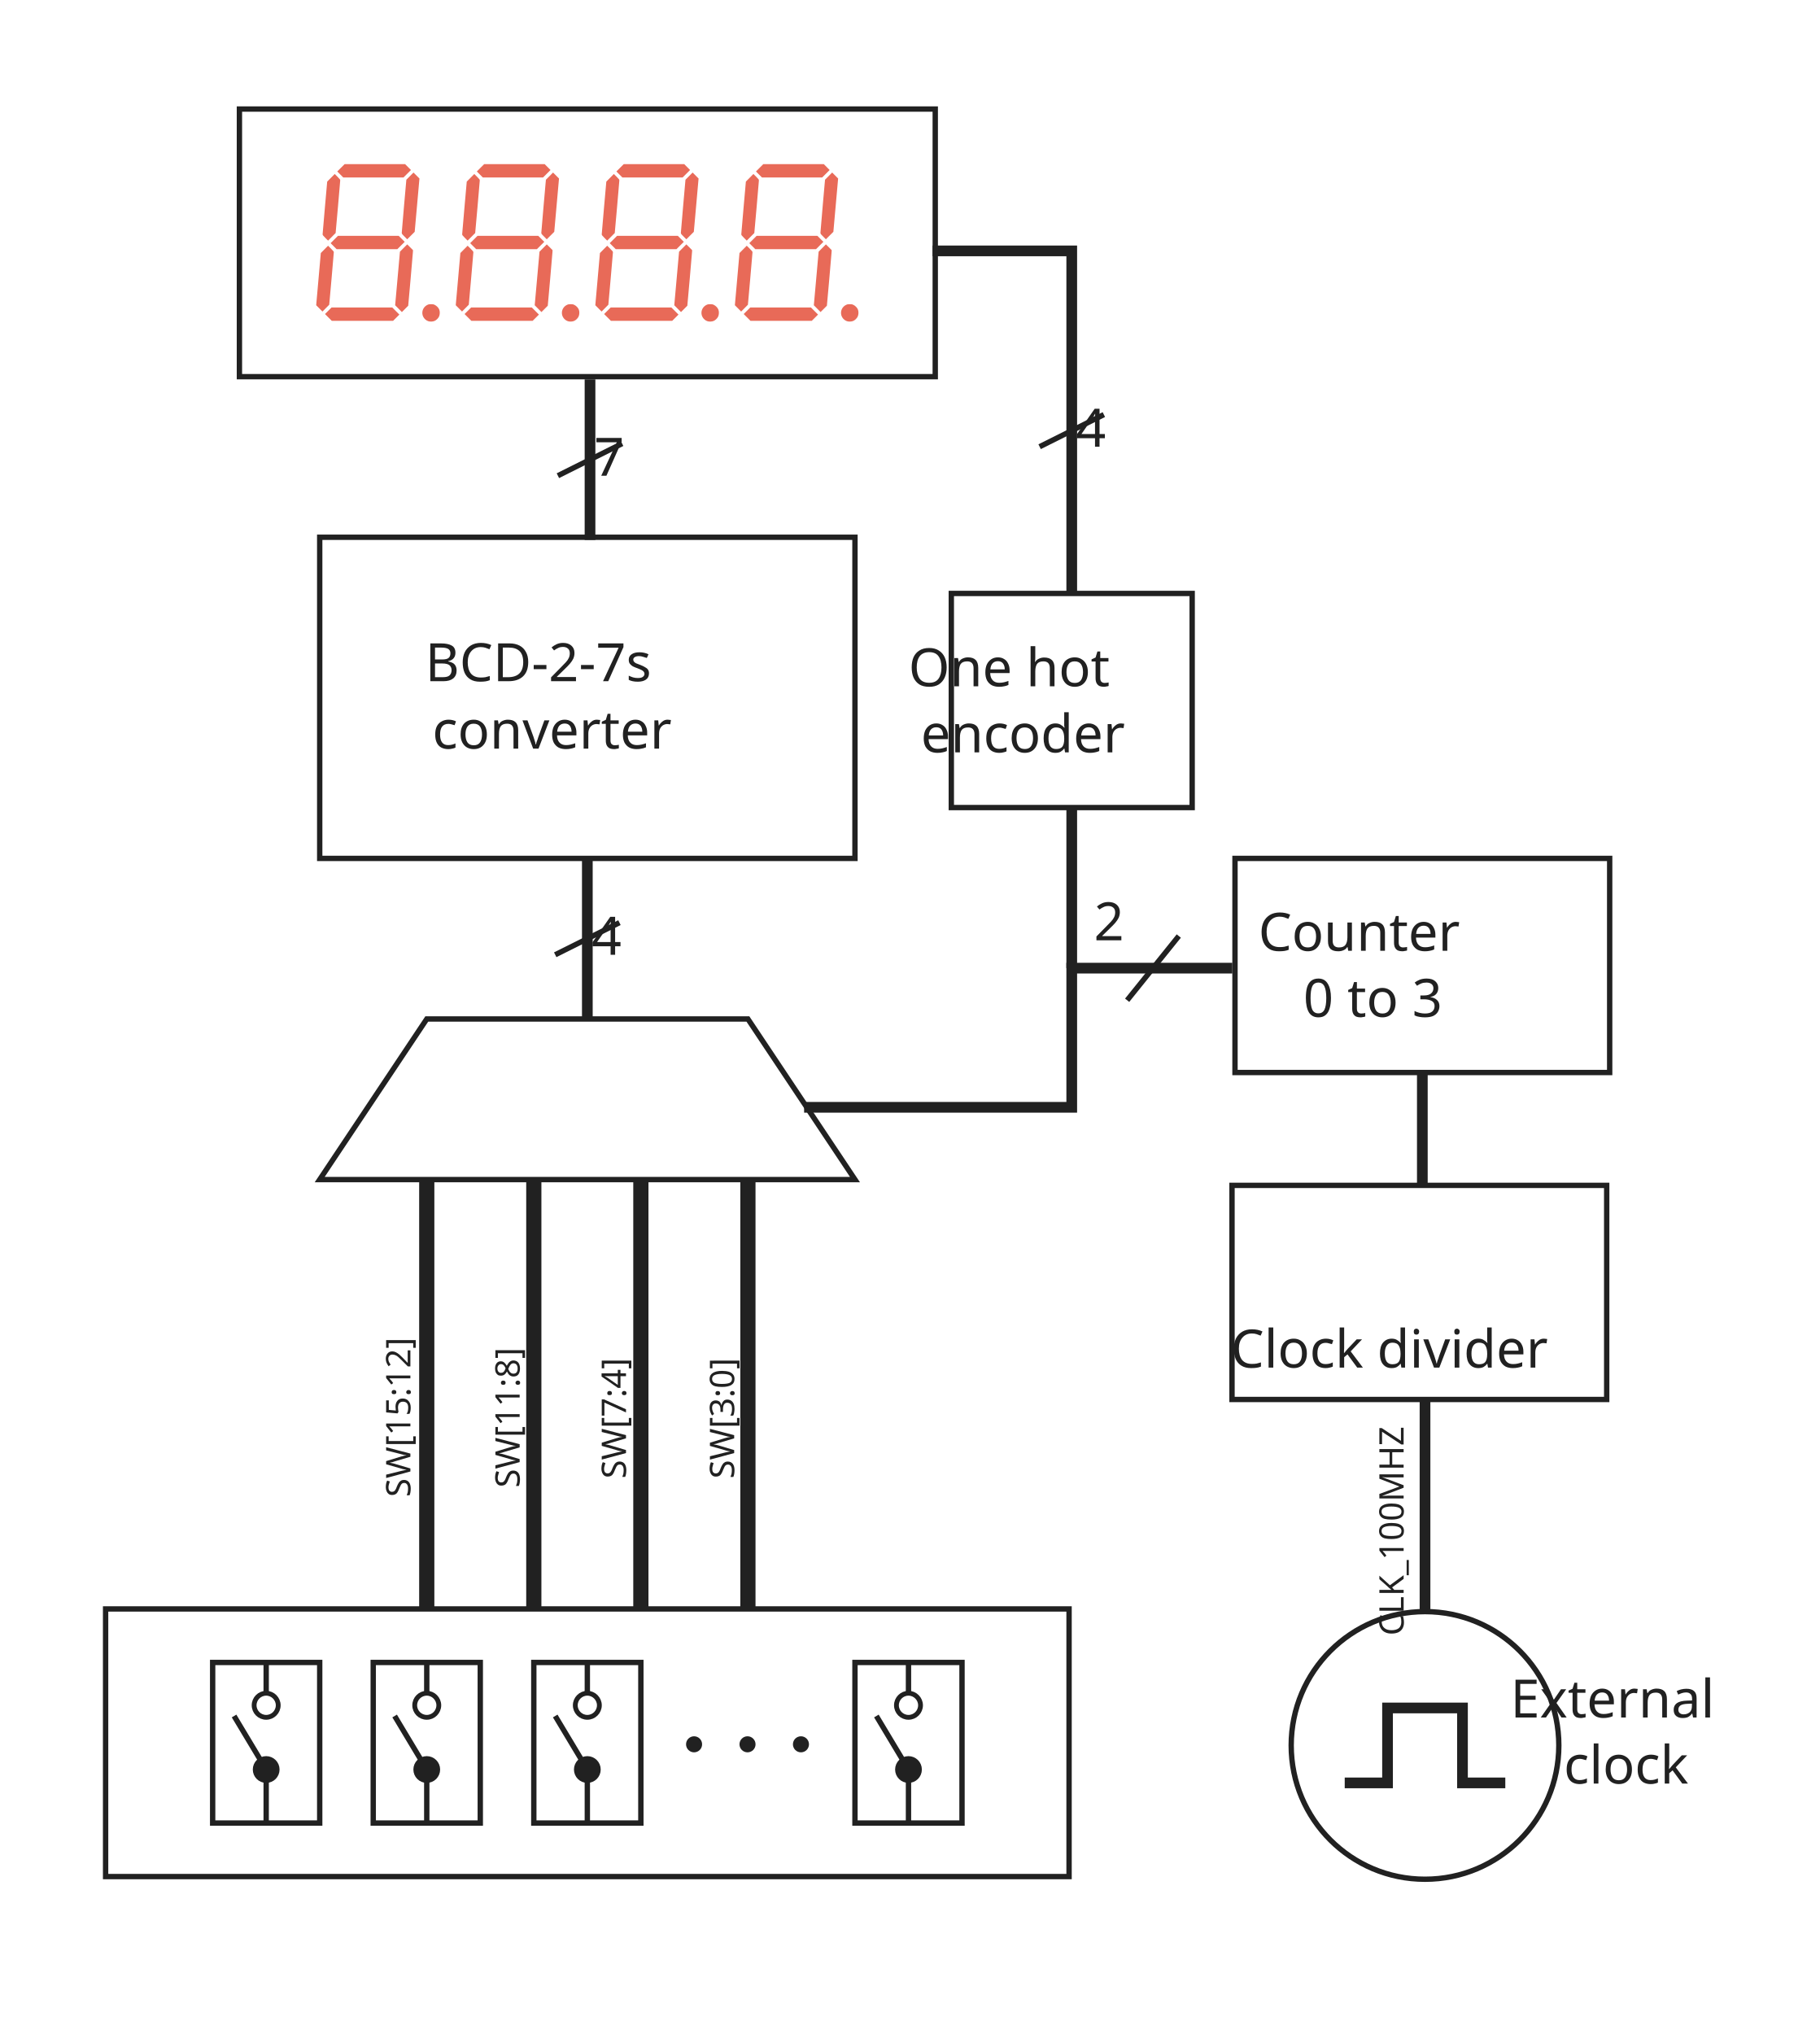
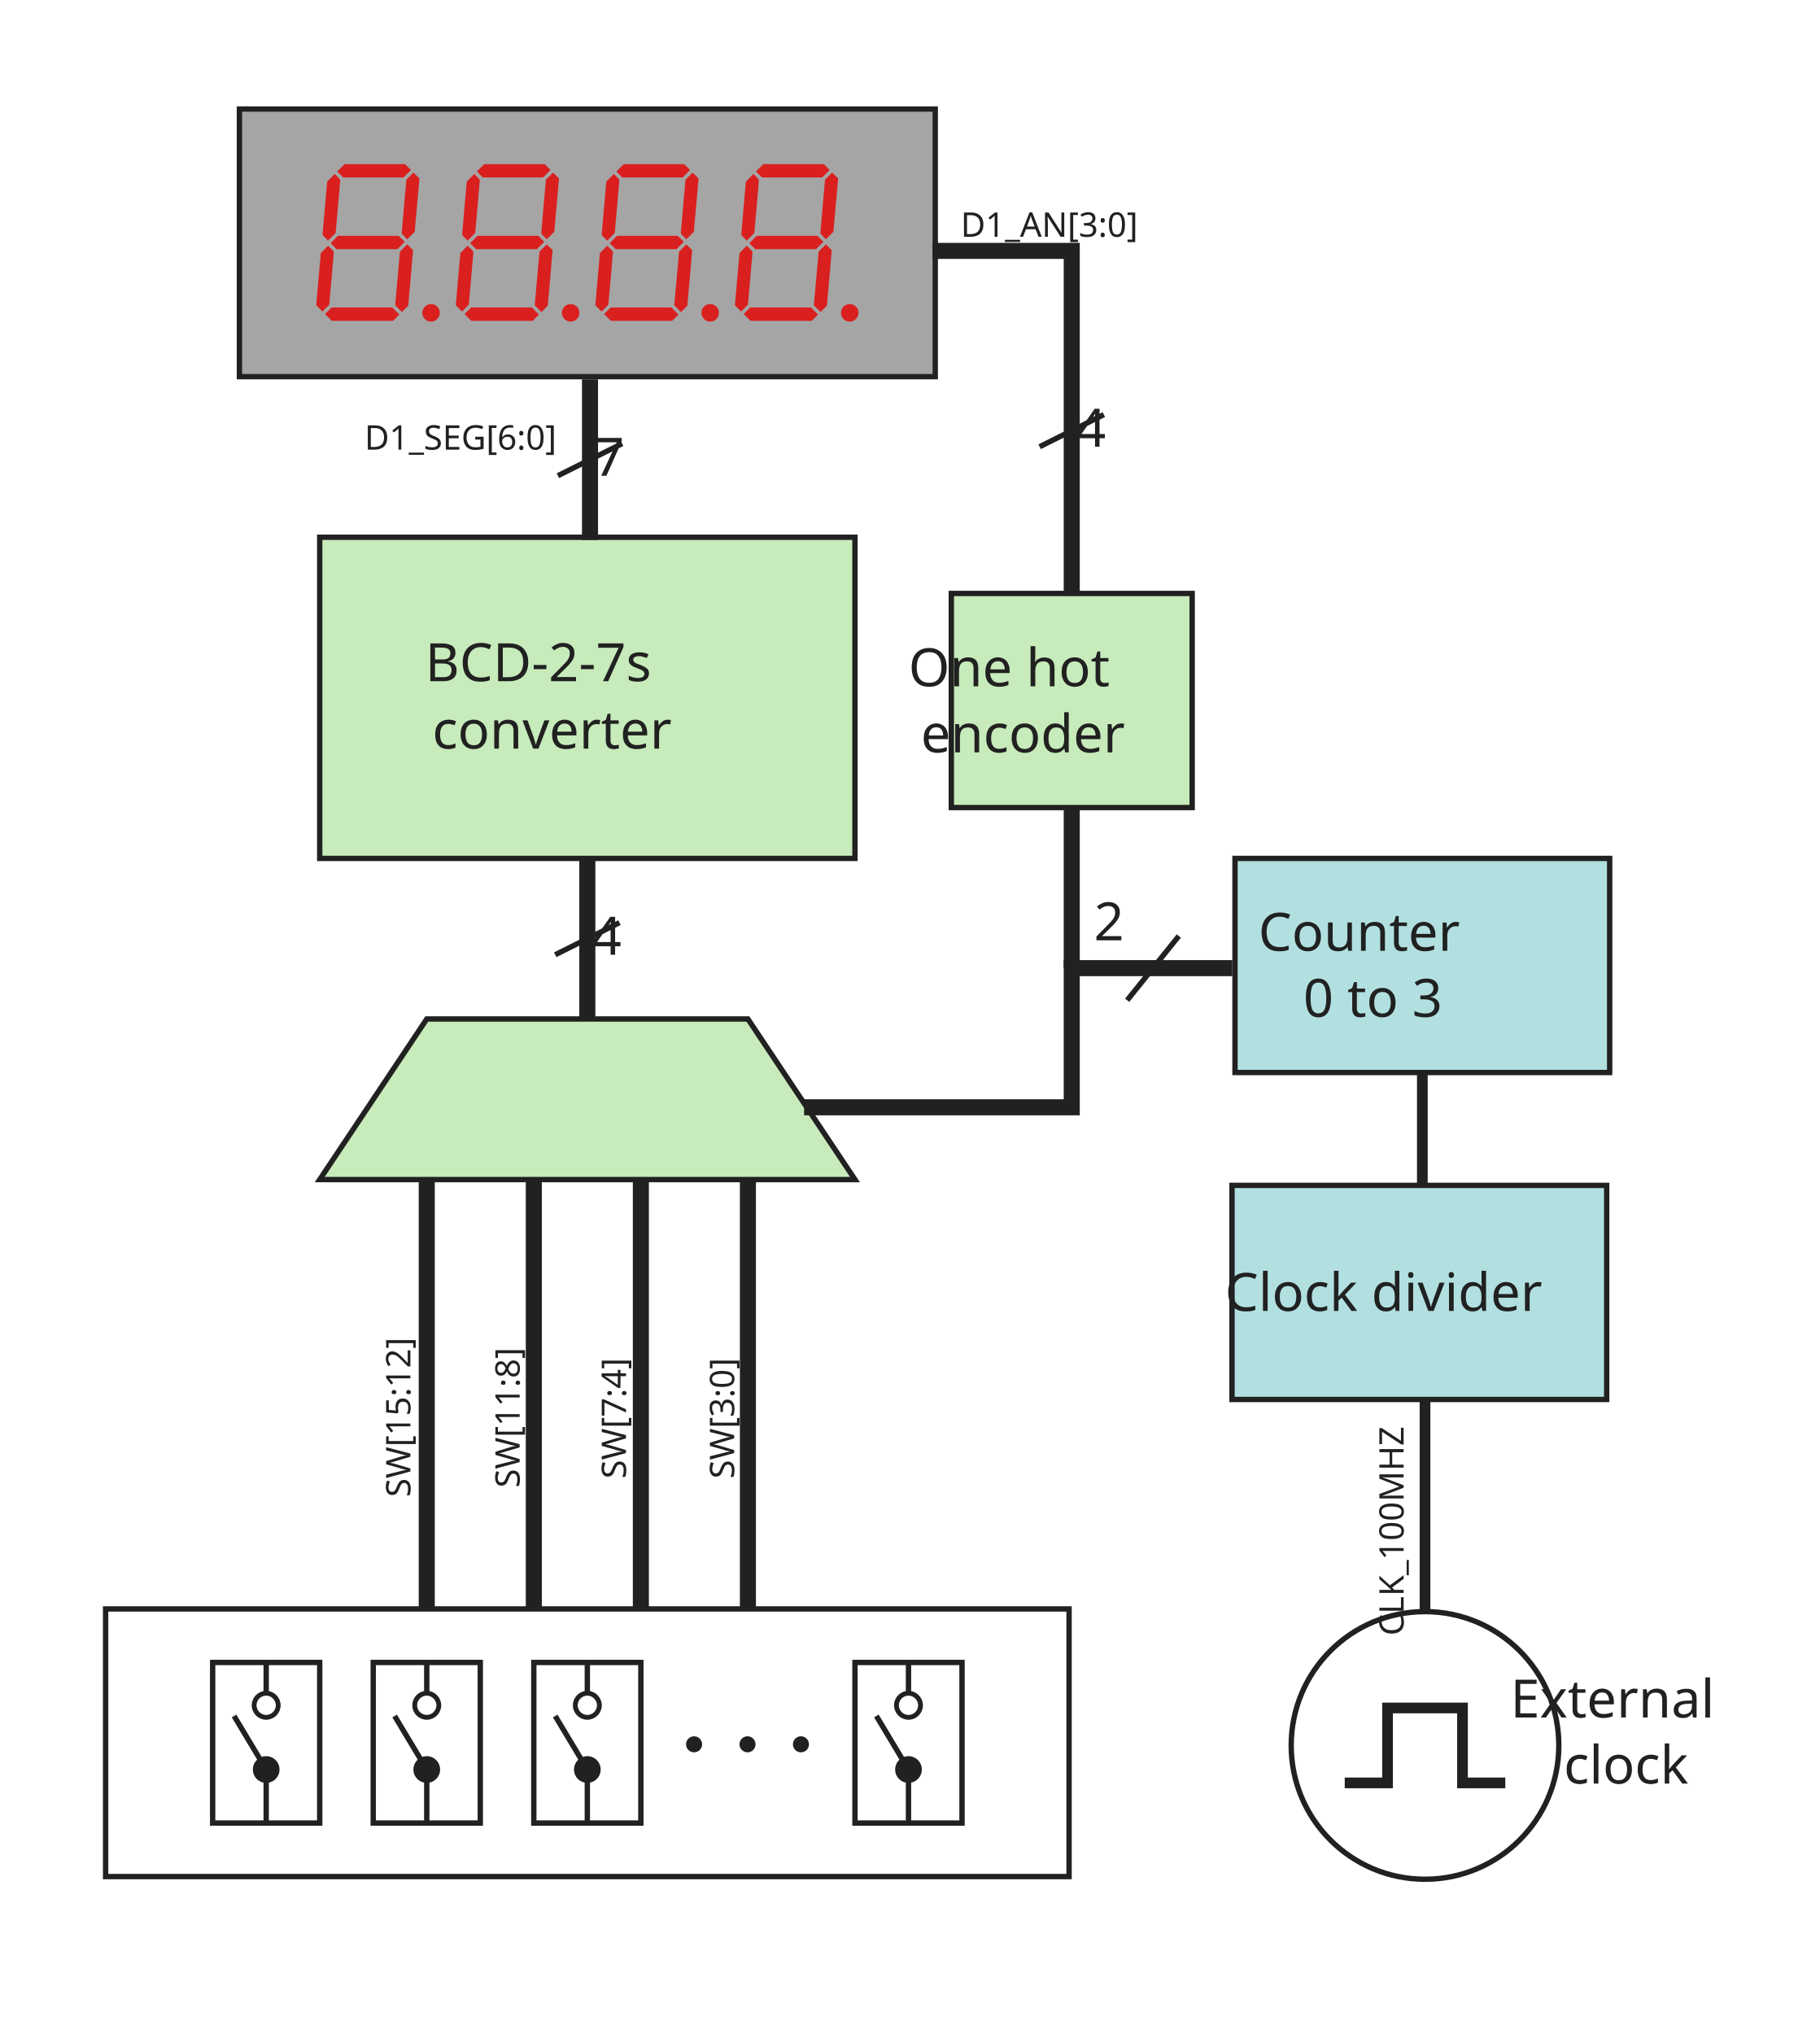
<svg xmlns="http://www.w3.org/2000/svg" width="170mm" height="190mm" viewBox="0 0 170 190" version="1.1" id="svg1" xml:space="preserve">
  <defs id="defs1">
    <rect x="113.386" y="207.874" width="188.976" height="113.386" id="rect22" />
    <marker style="overflow:visible" id="ColoredDot" refX="-2" refY="0" orient="auto" markerWidth="1" markerHeight="1" viewBox="0 0 1 1" preserveAspectRatio="xMidYMid">
      <path transform="scale(0.45)" style="fill:context-fill;fill-rule:evenodd;stroke:context-stroke;stroke-width:2" d="M 5,0 C 5,2.76 2.76,5 0,5 -2.76,5 -5,2.76 -5,0 c 0,-2.76 2.3,-5 5,-5 2.76,0 5,2.24 5,5 z" id="path20" />
    </marker>
  </defs>
  <g id="layer1">
    <g id="g18" transform="translate(-0.1353249,30.29419)">
      <rect style="fill:none;stroke:#212121;stroke-width:0.5" id="rect1" width="90" height="25" x="10" y="120" />
      <g id="g8">
        <rect style="fill:none;stroke:#212121;stroke-width:0.5" id="rect7" width="10" height="15" x="20" y="125" />
        <path style="fill:none;stroke:#212121;stroke-width:0.5" d="M 25,140 V 135 l -3,-5" id="path7" />
        <path style="fill:none;stroke:#212121;stroke-width:0.5;marker-end:url(#ColoredDot)" d="m 25,125 1e-6,3" id="path8" />
        <ellipse style="fill:#212121;stroke:#212121;stroke-width:0.5" id="ellipse8" cx="25" cy="135" rx="1" ry="1" />
      </g>
      <g id="g10" transform="translate(15)">
        <rect style="fill:none;stroke:#212121;stroke-width:0.5" id="rect8" width="10" height="15" x="20" y="125" />
        <path style="fill:none;stroke:#212121;stroke-width:0.5" d="M 25,140 V 135 l -3,-5" id="path9" />
        <path style="fill:none;stroke:#212121;stroke-width:0.5;marker-end:url(#ColoredDot)" d="m 25,125 1e-6,3" id="path10" />
        <ellipse style="fill:#212121;stroke:#212121;stroke-width:0.5" id="ellipse10" cx="25" cy="135" rx="1" ry="1" />
      </g>
      <g id="g12" transform="translate(30)">
        <rect style="fill:none;stroke:#212121;stroke-width:0.5" id="rect10" width="10" height="15" x="20" y="125" />
        <path style="fill:none;stroke:#212121;stroke-width:0.5" d="M 25,140 V 135 l -3,-5" id="path11" />
        <path style="fill:none;stroke:#212121;stroke-width:0.5;marker-end:url(#ColoredDot)" d="m 25,125 1e-6,3" id="path12" />
        <ellipse style="fill:#212121;stroke:#212121;stroke-width:0.5" id="ellipse12" cx="25" cy="135" rx="1" ry="1" />
      </g>
      <g id="g5" transform="translate(60)">
        <rect style="fill:none;stroke:#212121;stroke-width:0.5" id="rect2" width="10" height="15" x="20" y="125" />
        <path style="fill:none;stroke:#212121;stroke-width:0.5" d="M 25,140 V 135 l -3,-5" id="path3" />
        <path style="fill:none;stroke:#212121;stroke-width:0.5;marker-end:url(#ColoredDot)" d="m 25,125 1e-6,3" id="path4" />
        <ellipse style="fill:#212121;stroke:#212121;stroke-width:0.5" id="path5" cx="25" cy="135" rx="1" ry="1" />
      </g>
      <ellipse style="fill:#212121;stroke:#212121;stroke-width:0.5" id="ellipse13" cx="64.971" cy="132.645" rx="0.5" ry="0.5" />
      <ellipse style="fill:#212121;stroke:#212121;stroke-width:0.5" id="ellipse14" cx="69.963" cy="132.645" rx="0.5" ry="0.5" />
      <ellipse style="fill:#212121;stroke:#212121;stroke-width:0.5" id="path13" cx="74.955" cy="132.645" rx="0.5" ry="0.5" />
    </g>
-     <path style="fill:none;stroke:#212121;stroke-width:0.5" d="m 29.865,110.186 10,-15 h 30 l 10,15 z" id="path14" />
-     <path style="fill:none;stroke:#212121;stroke-width:1.419;stroke-dasharray:none" d="m 39.865,110.186 v 40.25" id="path15" />
-     <path style="fill:none;stroke:#212121;stroke-width:1.419;stroke-dasharray:none" d="m 49.865,110.186 v 40.25" id="path16" />
-     <path style="fill:none;stroke:#212121;stroke-width:1.419;stroke-dasharray:none" d="m 59.865,110.186 v 40.25" id="path17" />
-     <path style="fill:none;stroke:#212121;stroke-width:1.419;stroke-dasharray:none" d="m 69.865,110.186 v 40.25" id="path18" />
+     <path style="fill:#c7ebba;stroke:#212121;stroke-width:0.5" d="m 29.865,110.186 10,-15 h 30 l 10,15 z" id="path14" />
+     <path style="fill:none;stroke:#212121;stroke-width:1.5;stroke-dasharray:none" d="m 39.865,110.186 v 40.25" id="path15" />
+     <path style="fill:none;stroke:#212121;stroke-width:1.5;stroke-dasharray:none" d="m 49.865,110.186 v 40.25" id="path16" />
+     <path style="fill:none;stroke:#212121;stroke-width:1.5;stroke-dasharray:none" d="m 59.865,110.186 v 40.25" id="path17" />
+     <path style="fill:none;stroke:#212121;stroke-width:1.5;stroke-dasharray:none" d="m 69.865,110.186 v 40.25" id="path18" />
    <text xml:space="preserve" style="font-size:3.175px;text-align:center;text-anchor:middle;fill:#212121;stroke:none;stroke-width:0.5" x="-130.404" y="38.325" id="text19" transform="rotate(-90.00483)">
      <tspan id="tspan19" style="font-style:normal;font-variant:normal;font-weight:normal;font-stretch:normal;font-family:'CMU Typewriter Text';-inkscape-font-specification:'CMU Typewriter Text';fill:#212121;stroke:none;stroke-width:0.5" x="-130.404" y="38.325">SW[15:12]</tspan>
    </text>
-     <text xml:space="preserve" style="font-size:3.175px;text-align:center;text-anchor:middle;fill:#212121;stroke:none;stroke-width:0.5" x="-130.437" y="48.529" id="text20" transform="rotate(-90.00483)">
-       <tspan id="tspan20" style="font-style:normal;font-variant:normal;font-weight:normal;font-stretch:normal;font-family:'CMU Typewriter Text';-inkscape-font-specification:'CMU Typewriter Text';fill:#212121;stroke:none;stroke-width:0.5" x="-130.437" y="48.529">SW[11:8]</tspan>
+     <text xml:space="preserve" style="font-size:3.175px;text-align:center;text-anchor:middle;fill:#212121;stroke:none;stroke-width:0.5" x="-130.437" y="48.529" id="text40" transform="rotate(-90.00483)">
+       <tspan id="tspan40" style="font-style:normal;font-variant:normal;font-weight:normal;font-stretch:normal;font-family:'CMU Typewriter Text';-inkscape-font-specification:'CMU Typewriter Text';fill:#212121;stroke:none;stroke-width:0.5" x="-130.437" y="48.529">SW[11:8]</tspan>
+     </text>
+     <text xml:space="preserve" style="font-size:3.175px;text-align:center;text-anchor:middle;fill:#212121;stroke:none;stroke-width:0.5" x="44.996" y="42.004" id="text41" transform="rotate(-0.00483)">
+       <tspan id="tspan41" style="font-style:normal;font-variant:normal;font-weight:normal;font-stretch:normal;font-family:'CMU Typewriter Text';-inkscape-font-specification:'CMU Typewriter Text';fill:#212121;stroke:none;stroke-width:0.5" x="44.996" y="42.004">D1_SEG[6:0]</tspan>
+     </text>
+     <text xml:space="preserve" style="font-size:3.175px;text-align:center;text-anchor:middle;fill:#212121;stroke:none;stroke-width:0.5" x="99.998" y="22.125" id="text20" transform="rotate(-0.00483)">
+       <tspan id="tspan20" style="font-style:normal;font-variant:normal;font-weight:normal;font-stretch:normal;font-family:'CMU Typewriter Text';-inkscape-font-specification:'CMU Typewriter Text';fill:#212121;stroke:none;stroke-width:0.5" x="99.998" y="22.125">D1_AN[3:0]</tspan>
    </text>
    <text xml:space="preserve" style="font-size:3.175px;text-align:center;text-anchor:middle;fill:#212121;stroke:none;stroke-width:0.5" x="-130.503" y="58.462" id="text21" transform="rotate(-90.00483)">
      <tspan id="tspan21" style="font-style:normal;font-variant:normal;font-weight:normal;font-stretch:normal;font-family:'CMU Typewriter Text';-inkscape-font-specification:'CMU Typewriter Text';fill:#212121;stroke:none;stroke-width:0.5" x="-130.503" y="58.462">SW[7:4]</tspan>
    </text>
    <text xml:space="preserve" style="font-size:3.175px;text-align:center;text-anchor:middle;fill:#212121;stroke:none;stroke-width:1;stroke-dasharray:none" x="-130.504" y="68.568" id="text39" transform="rotate(-90.00483)">
      <tspan id="tspan39" style="font-style:normal;font-variant:normal;font-weight:normal;font-stretch:normal;font-family:'CMU Typewriter Text';-inkscape-font-specification:'CMU Typewriter Text';fill:#212121;stroke:none;stroke-width:1;stroke-dasharray:none" x="-130.504" y="68.568">SW[3:0]</tspan>
    </text>
    <text xml:space="preserve" style="font-size:3.175px;text-align:center;text-anchor:middle;fill:#212121;stroke:none;stroke-width:1;stroke-dasharray:none" x="-141.447" y="131.103" id="text18" transform="rotate(-90.00483)">
      <tspan id="tspan18" style="font-style:normal;font-variant:normal;font-weight:normal;font-stretch:normal;font-family:'CMU Typewriter Text';-inkscape-font-specification:'CMU Typewriter Text';fill:#212121;stroke:none;stroke-width:1;stroke-dasharray:none" x="-141.447" y="131.103"> CLK_100MHZ</tspan>
    </text>
-     <rect style="fill:none;stroke:#212121;stroke-width:0.5" id="rect26" width="50" height="30" x="29.865" y="50.186" />
+     <rect style="fill:#c7ebba;stroke:#212121;stroke-width:0.5" id="rect26" width="50" height="30" x="29.865" y="50.186" />
    <text xml:space="preserve" transform="matrix(0.2645833,0,0,0.2645833,-7.6081086e-8,-17.85724)" id="text22" style="font-style:normal;font-variant:normal;font-weight:normal;font-stretch:normal;font-family:'CMU Typewriter Text';-inkscape-font-specification:'CMU Typewriter Text';text-align:center;white-space:pre;shape-inside:url(#rect22);display:inline;fill:none;stroke:#212121;stroke-width:1.89" />
    <text xml:space="preserve" style="font-style:normal;font-variant:normal;font-weight:normal;font-stretch:normal;font-size:4.939px;font-family:'CMU Typewriter Text';-inkscape-font-specification:'CMU Typewriter Text';text-align:center;text-anchor:middle;fill:#212121;stroke:none;stroke-width:0.5" x="54.778" y="63.633" id="text23">
      <tspan id="tspan23" style="font-style:normal;font-variant:normal;font-weight:normal;font-stretch:normal;font-size:4.939px;font-family:'CMU Sans Serif';-inkscape-font-specification:'CMU Sans Serif';stroke-width:0.5" x="54.778" y="63.633">BCD-2-7s</tspan>
      <tspan style="font-style:normal;font-variant:normal;font-weight:normal;font-stretch:normal;font-size:4.939px;font-family:'CMU Sans Serif';-inkscape-font-specification:'CMU Sans Serif';stroke-width:0.5" x="54.778" y="69.93" id="tspan24">converter</tspan>
    </text>
-     <path style="fill:none;stroke:#212121;stroke-width:1;stroke-dasharray:none" d="m 54.865,95.186 v -15" id="path24" />
+     <path style="fill:none;stroke:#212121;stroke-width:1.5;stroke-dasharray:none" d="m 54.865,95.186 v -15" id="path24" />
    <path style="fill:none;stroke:#212121;stroke-width:0.5;stroke-dasharray:none" d="m 51.865,89.186 6,-3" id="path25" />
    <text xml:space="preserve" style="font-style:normal;font-variant:normal;font-weight:normal;font-stretch:normal;font-size:4.939px;font-family:'CMU Sans Serif';-inkscape-font-specification:'CMU Sans Serif';text-align:center;text-anchor:middle;fill:#212121;stroke:none;stroke-width:1;stroke-dasharray:none" x="59.865" y="89.186" id="text31">
      <tspan id="tspan31" style="fill:#212121;stroke:none;stroke-width:1" x="59.865" y="89.186">4</tspan>
    </text>
    <text xml:space="preserve" style="font-style:normal;font-variant:normal;font-weight:normal;font-stretch:normal;font-size:4.939px;font-family:'CMU Sans Serif';-inkscape-font-specification:'CMU Sans Serif';text-align:center;text-anchor:middle;fill:#212121;stroke:none;stroke-width:1;stroke-dasharray:none" x="155.115" y="160.436" id="text30">
      <tspan id="tspan30" style="fill:#212121;stroke:none;stroke-width:1" x="155.115" y="160.436">External</tspan>
      <tspan style="fill:#212121;stroke:none;stroke-width:1" x="155.115" y="166.609" id="tspan38">clock</tspan>
    </text>
    <text xml:space="preserve" style="font-style:normal;font-variant:normal;font-weight:normal;font-stretch:normal;font-size:4.939px;font-family:'CMU Sans Serif';-inkscape-font-specification:'CMU Sans Serif';text-align:center;text-anchor:middle;fill:#212121;stroke:none;stroke-width:1;stroke-dasharray:none" x="106.811" y="87.836" id="text25">
      <tspan id="tspan25" style="fill:#212121;stroke:none;stroke-width:1" x="106.811" y="87.836">2</tspan>
    </text>
    <path style="fill:none;stroke:#212121;stroke-width:0.5;stroke-dasharray:none" d="m 97.115,41.728 6,-3" id="path25-9" />
    <text xml:space="preserve" style="font-style:normal;font-variant:normal;font-weight:normal;font-stretch:normal;font-size:4.939px;font-family:'CMU Sans Serif';-inkscape-font-specification:'CMU Sans Serif';text-align:center;text-anchor:middle;fill:#212121;stroke:none;stroke-width:1;stroke-dasharray:none" x="105.115" y="41.728" id="text25-7">
      <tspan id="tspan25-3" style="fill:#212121;stroke:none;stroke-width:1" x="105.115" y="41.728">4</tspan>
    </text>
    <path style="fill:none;stroke:#212121;stroke-width:0.5;stroke-dasharray:none" d="m 105.29,93.436 4.825,-6" id="path25-1" />
-     <path style="fill:none;stroke:#212121;stroke-width:1;stroke-dasharray:none" d="m 55.115,50.436 v -15" id="path24-9" />
+     <path style="fill:none;stroke:#212121;stroke-width:1.5;stroke-dasharray:none" d="m 55.115,50.436 v -15" id="path24-9" />
    <path style="fill:none;stroke:#212121;stroke-width:0.5;stroke-dasharray:none" d="m 52.115,44.436 6,-3" id="path25-3" />
    <text xml:space="preserve" style="font-style:normal;font-variant:normal;font-weight:normal;font-stretch:normal;font-size:4.939px;font-family:'CMU Sans Serif';-inkscape-font-specification:'CMU Sans Serif';text-align:center;text-anchor:middle;fill:#212121;stroke:none;stroke-width:1;stroke-dasharray:none" x="60.115" y="44.436" id="text25-6">
      <tspan id="tspan25-0" style="fill:#212121;stroke:none;stroke-width:1" x="60.115" y="44.436">7</tspan>
    </text>
    <g id="g26" transform="translate(17.25,59.74999)">
-       <rect style="fill:none;stroke:#212121;stroke-width:0.5" id="rect21" width="65" height="25" x="5.115" y="-49.564" />
-       <g id="g25" transform="translate(-8.896927,-42.66469)" style="fill:#e86a58">
-         <path style="fill:#e86a58;stroke-width:0.025" d="m 31.647,12.915 c -0.35,-0.125 -0.576,-0.471 -0.547,-0.838 0.023,-0.292 0.199,-0.548 0.463,-0.678 0.12,-0.059 0.171,-0.069 0.352,-0.069 0.181,0 0.232,0.01 0.352,0.069 0.164,0.081 0.327,0.247 0.403,0.412 0.084,0.182 0.077,0.494 -0.015,0.68 -0.081,0.165 -0.249,0.329 -0.412,0.401 -0.165,0.073 -0.428,0.083 -0.597,0.023 z m -9.323,-0.347 -0.317,-0.318 0.305,-0.305 0.305,-0.305 h 2.838 2.838 l 0.33,0.33 0.33,0.33 -0.293,0.292 -0.293,0.292 h -2.863 -2.863 z m 6.55,-0.821 -0.315,-0.318 0.224,-2.502 0.224,-2.502 0.34,-0.342 0.34,-0.342 0.268,0.267 0.268,0.267 -4.99e-4,0.125 c -2.72e-4,0.069 -0.1,1.239 -0.222,2.6 l -0.222,2.475 -0.295,0.295 -0.295,0.295 -0.315,-0.318 z m -7.397,-0.026 -0.294,-0.294 0.216,-2.438 0.216,-2.438 0.339,-0.342 0.339,-0.342 0.268,0.267 c 0.239,0.239 0.268,0.277 0.268,0.355 7e-6,0.048 -0.096,1.169 -0.214,2.49 l -0.214,2.402 -0.316,0.318 -0.316,0.318 z m 1.333,-5.812 -0.28,-0.28 0.343,-0.342 0.343,-0.342 h 2.838 2.838 l 0.28,0.28 0.28,0.28 -0.343,0.342 -0.343,0.342 h -2.838 -2.838 z m -0.772,-0.772 c -0.225,-0.226 -0.255,-0.266 -0.255,-0.342 -1.75e-4,-0.048 0.096,-1.173 0.214,-2.502 l 0.214,-2.415 0.352,-0.355 0.352,-0.355 0.256,0.255 c 0.239,0.239 0.256,0.261 0.256,0.355 7e-6,0.055 -0.096,1.181 -0.214,2.502 l -0.214,2.402 -0.353,0.355 -0.353,0.355 z m 7.394,-0.125 c -0.247,-0.248 -0.255,-0.259 -0.255,-0.367 -2.26e-4,-0.061 0.096,-1.198 0.214,-2.526 l 0.214,-2.415 0.334,-0.336 0.334,-0.336 0.278,0.278 0.278,0.278 -0.222,2.491 -0.222,2.491 -0.35,0.349 -0.35,0.349 z m -6,-5.801 -0.28,-0.28 0.343,-0.342 0.343,-0.342 h 2.826 2.826 l 0.273,0.274 0.273,0.274 -0.348,0.348 -0.348,0.348 H 26.526 23.712 Z" id="path3074" />
-         <path style="fill:#e86a58;stroke-width:0.025" d="m 44.684,12.915 c -0.35,-0.125 -0.576,-0.471 -0.547,-0.838 0.023,-0.292 0.199,-0.548 0.463,-0.678 0.12,-0.059 0.171,-0.069 0.352,-0.069 0.181,0 0.232,0.01 0.352,0.069 0.164,0.081 0.327,0.247 0.403,0.412 0.084,0.182 0.077,0.494 -0.015,0.68 -0.081,0.165 -0.249,0.329 -0.412,0.401 -0.165,0.073 -0.428,0.083 -0.597,0.023 z m -9.323,-0.347 -0.317,-0.318 0.305,-0.305 0.305,-0.305 h 2.838 2.838 l 0.33,0.33 0.33,0.33 -0.293,0.292 -0.293,0.292 h -2.863 -2.863 z m 6.55,-0.821 -0.315,-0.318 0.224,-2.502 0.224,-2.502 0.34,-0.342 0.34,-0.342 0.268,0.267 0.268,0.267 -4.99e-4,0.125 c -2.72e-4,0.069 -0.1,1.239 -0.222,2.6 l -0.222,2.475 -0.295,0.295 -0.295,0.295 z m -7.397,-0.026 -0.294,-0.294 0.216,-2.438 0.216,-2.438 0.339,-0.342 0.339,-0.342 0.268,0.267 c 0.239,0.239 0.268,0.277 0.268,0.355 7e-6,0.048 -0.096,1.169 -0.214,2.49 L 35.439,11.379 35.123,11.697 34.807,12.015 Z m 1.333,-5.812 -0.28,-0.28 0.343,-0.342 0.343,-0.342 h 2.838 2.838 l 0.28,0.28 0.28,0.28 -0.343,0.342 -0.343,0.342 h -2.838 -2.838 z m -0.772,-0.772 c -0.225,-0.226 -0.255,-0.266 -0.255,-0.342 -1.75e-4,-0.048 0.096,-1.173 0.214,-2.502 l 0.214,-2.415 0.352,-0.355 0.352,-0.355 0.256,0.255 c 0.239,0.239 0.256,0.261 0.256,0.355 7e-6,0.055 -0.096,1.181 -0.214,2.502 l -0.214,2.402 -0.353,0.355 -0.353,0.355 z m 7.394,-0.125 c -0.247,-0.248 -0.255,-0.259 -0.255,-0.367 -2.26e-4,-0.061 0.096,-1.198 0.214,-2.526 l 0.214,-2.415 0.334,-0.336 0.334,-0.336 0.278,0.278 0.278,0.278 -0.222,2.491 -0.222,2.491 -0.35,0.349 -0.35,0.349 z m -6,-5.801 -0.28,-0.28 0.343,-0.342 0.343,-0.342 h 2.826 2.826 l 0.273,0.274 0.273,0.274 -0.348,0.348 -0.348,0.348 h -2.814 -2.814 z" id="path3074-3" />
-         <path style="fill:#e86a58;stroke-width:0.025" d="m 57.721,12.915 c -0.35,-0.125 -0.576,-0.471 -0.547,-0.838 0.023,-0.292 0.199,-0.548 0.463,-0.678 0.12,-0.059 0.171,-0.069 0.352,-0.069 0.181,0 0.232,0.01 0.352,0.069 0.164,0.081 0.327,0.247 0.403,0.412 0.084,0.182 0.077,0.494 -0.015,0.68 -0.081,0.165 -0.249,0.329 -0.412,0.401 -0.165,0.073 -0.428,0.083 -0.597,0.023 z m -9.323,-0.347 -0.317,-0.318 0.305,-0.305 0.305,-0.305 h 2.838 2.838 l 0.33,0.33 0.33,0.33 -0.293,0.292 -0.293,0.292 H 51.578 48.715 Z m 6.55,-0.821 -0.315,-0.318 0.224,-2.502 0.224,-2.502 0.34,-0.342 0.34,-0.342 0.268,0.267 0.268,0.267 -4.99e-4,0.125 C 56.296,6.469 56.196,7.639 56.074,9 l -0.222,2.475 -0.295,0.295 -0.295,0.295 z m -7.397,-0.026 -0.294,-0.294 0.216,-2.438 0.216,-2.438 0.339,-0.342 0.339,-0.342 0.268,0.267 c 0.239,0.239 0.268,0.277 0.268,0.355 7e-6,0.048 -0.096,1.169 -0.214,2.49 l -0.214,2.402 -0.316,0.318 -0.316,0.318 z m 1.333,-5.812 -0.28,-0.28 0.343,-0.342 0.343,-0.342 h 2.838 2.838 L 55.245,5.224 55.525,5.505 55.182,5.847 54.84,6.189 H 52.001 49.163 Z M 48.112,5.137 c -0.225,-0.226 -0.255,-0.266 -0.255,-0.342 -1.75e-4,-0.048 0.096,-1.173 0.214,-2.502 l 0.214,-2.415 0.352,-0.355 0.352,-0.355 0.256,0.255 c 0.239,0.239 0.256,0.261 0.256,0.355 7e-6,0.055 -0.096,1.181 -0.214,2.502 L 49.073,4.683 48.72,5.037 48.367,5.392 Z M 55.506,5.012 C 55.259,4.764 55.251,4.753 55.251,4.645 c -2.26e-4,-0.061 0.096,-1.198 0.214,-2.526 l 0.214,-2.415 0.334,-0.336 0.334,-0.336 0.278,0.278 0.278,0.278 L 56.682,2.079 56.46,4.569 56.11,4.919 55.761,5.268 Z M 49.506,-0.789 49.226,-1.069 l 0.343,-0.342 0.343,-0.342 h 2.826 2.826 l 0.273,0.274 0.273,0.274 -0.348,0.348 -0.348,0.348 H 52.6 49.786 Z" id="path3074-9" />
-         <path style="fill:#e86a58;stroke-width:0.025" d="m 70.758,12.915 c -0.35,-0.125 -0.576,-0.471 -0.547,-0.838 0.023,-0.292 0.199,-0.548 0.463,-0.678 0.12,-0.059 0.171,-0.069 0.352,-0.069 0.181,0 0.232,0.01 0.352,0.069 0.164,0.081 0.327,0.247 0.403,0.412 0.084,0.182 0.077,0.494 -0.015,0.68 -0.081,0.165 -0.249,0.329 -0.412,0.401 -0.165,0.073 -0.428,0.083 -0.597,0.023 z m -9.323,-0.347 -0.317,-0.318 0.305,-0.305 0.305,-0.305 h 2.838 2.838 l 0.33,0.33 0.33,0.33 -0.293,0.292 -0.293,0.292 h -2.863 -2.863 z m 6.55,-0.821 -0.315,-0.318 0.224,-2.502 0.224,-2.502 0.34,-0.342 0.34,-0.342 0.268,0.267 0.268,0.267 -4.99e-4,0.125 C 69.333,6.469 69.233,7.639 69.111,9 l -0.222,2.475 -0.295,0.295 -0.295,0.295 z m -7.397,-0.026 -0.294,-0.294 0.216,-2.438 0.216,-2.438 0.339,-0.342 0.339,-0.342 0.268,0.267 c 0.239,0.239 0.268,0.277 0.268,0.355 7e-6,0.048 -0.096,1.169 -0.214,2.49 l -0.214,2.402 -0.316,0.318 -0.316,0.318 z m 1.333,-5.812 -0.28,-0.28 0.343,-0.342 0.343,-0.342 h 2.838 2.838 L 68.282,5.224 68.562,5.505 68.219,5.847 67.877,6.189 H 65.038 62.2 Z M 61.149,5.137 C 60.924,4.911 60.894,4.871 60.894,4.794 c -1.75e-4,-0.048 0.096,-1.173 0.214,-2.502 l 0.214,-2.415 0.352,-0.355 0.352,-0.355 0.256,0.255 c 0.239,0.239 0.256,0.261 0.256,0.355 7e-6,0.055 -0.096,1.181 -0.214,2.502 L 62.11,4.683 61.757,5.037 61.404,5.392 Z M 68.543,5.012 C 68.296,4.764 68.288,4.753 68.288,4.645 68.287,4.583 68.384,3.446 68.501,2.118 l 0.214,-2.415 0.334,-0.336 0.334,-0.336 0.278,0.278 0.278,0.278 -0.222,2.491 -0.222,2.491 -0.35,0.349 -0.35,0.349 z m -6,-5.801 -0.28,-0.28 0.343,-0.342 0.343,-0.342 h 2.826 2.826 l 0.273,0.274 0.273,0.274 -0.348,0.348 -0.348,0.348 h -2.814 -2.814 z" id="path3074-3-1" />
+       <rect style="fill:#a5a5a5;stroke:#212121;stroke-width:0.5" id="rect21" width="65" height="25" x="5.115" y="-49.564" />
+       <g id="g25" transform="translate(-8.896927,-42.66469)" style="fill:#da1f1f;fill-opacity:1">
+         <path style="fill:#da1f1f;stroke-width:0.025;fill-opacity:1" d="m 31.647,12.915 c -0.35,-0.125 -0.576,-0.471 -0.547,-0.838 0.023,-0.292 0.199,-0.548 0.463,-0.678 0.12,-0.059 0.171,-0.069 0.352,-0.069 0.181,0 0.232,0.01 0.352,0.069 0.164,0.081 0.327,0.247 0.403,0.412 0.084,0.182 0.077,0.494 -0.015,0.68 -0.081,0.165 -0.249,0.329 -0.412,0.401 -0.165,0.073 -0.428,0.083 -0.597,0.023 z m -9.323,-0.347 -0.317,-0.318 0.305,-0.305 0.305,-0.305 h 2.838 2.838 l 0.33,0.33 0.33,0.33 -0.293,0.292 -0.293,0.292 h -2.863 -2.863 z m 6.55,-0.821 -0.315,-0.318 0.224,-2.502 0.224,-2.502 0.34,-0.342 0.34,-0.342 0.268,0.267 0.268,0.267 -4.99e-4,0.125 c -2.72e-4,0.069 -0.1,1.239 -0.222,2.6 l -0.222,2.475 -0.295,0.295 -0.295,0.295 -0.315,-0.318 z m -7.397,-0.026 -0.294,-0.294 0.216,-2.438 0.216,-2.438 0.339,-0.342 0.339,-0.342 0.268,0.267 c 0.239,0.239 0.268,0.277 0.268,0.355 7e-6,0.048 -0.096,1.169 -0.214,2.49 l -0.214,2.402 -0.316,0.318 -0.316,0.318 z m 1.333,-5.812 -0.28,-0.28 0.343,-0.342 0.343,-0.342 h 2.838 2.838 l 0.28,0.28 0.28,0.28 -0.343,0.342 -0.343,0.342 h -2.838 -2.838 z m -0.772,-0.772 c -0.225,-0.226 -0.255,-0.266 -0.255,-0.342 -1.75e-4,-0.048 0.096,-1.173 0.214,-2.502 l 0.214,-2.415 0.352,-0.355 0.352,-0.355 0.256,0.255 c 0.239,0.239 0.256,0.261 0.256,0.355 7e-6,0.055 -0.096,1.181 -0.214,2.502 l -0.214,2.402 -0.353,0.355 -0.353,0.355 z m 7.394,-0.125 c -0.247,-0.248 -0.255,-0.259 -0.255,-0.367 -2.26e-4,-0.061 0.096,-1.198 0.214,-2.526 l 0.214,-2.415 0.334,-0.336 0.334,-0.336 0.278,0.278 0.278,0.278 -0.222,2.491 -0.222,2.491 -0.35,0.349 -0.35,0.349 z m -6,-5.801 -0.28,-0.28 0.343,-0.342 0.343,-0.342 h 2.826 2.826 l 0.273,0.274 0.273,0.274 -0.348,0.348 -0.348,0.348 H 26.526 23.712 Z" id="path3074" />
+         <path style="fill:#da1f1f;stroke-width:0.025;fill-opacity:1" d="m 44.684,12.915 c -0.35,-0.125 -0.576,-0.471 -0.547,-0.838 0.023,-0.292 0.199,-0.548 0.463,-0.678 0.12,-0.059 0.171,-0.069 0.352,-0.069 0.181,0 0.232,0.01 0.352,0.069 0.164,0.081 0.327,0.247 0.403,0.412 0.084,0.182 0.077,0.494 -0.015,0.68 -0.081,0.165 -0.249,0.329 -0.412,0.401 -0.165,0.073 -0.428,0.083 -0.597,0.023 z m -9.323,-0.347 -0.317,-0.318 0.305,-0.305 0.305,-0.305 h 2.838 2.838 l 0.33,0.33 0.33,0.33 -0.293,0.292 -0.293,0.292 h -2.863 -2.863 z m 6.55,-0.821 -0.315,-0.318 0.224,-2.502 0.224,-2.502 0.34,-0.342 0.34,-0.342 0.268,0.267 0.268,0.267 -4.99e-4,0.125 c -2.72e-4,0.069 -0.1,1.239 -0.222,2.6 l -0.222,2.475 -0.295,0.295 -0.295,0.295 z m -7.397,-0.026 -0.294,-0.294 0.216,-2.438 0.216,-2.438 0.339,-0.342 0.339,-0.342 0.268,0.267 c 0.239,0.239 0.268,0.277 0.268,0.355 7e-6,0.048 -0.096,1.169 -0.214,2.49 L 35.439,11.379 35.123,11.697 34.807,12.015 Z m 1.333,-5.812 -0.28,-0.28 0.343,-0.342 0.343,-0.342 h 2.838 2.838 l 0.28,0.28 0.28,0.28 -0.343,0.342 -0.343,0.342 h -2.838 -2.838 z m -0.772,-0.772 c -0.225,-0.226 -0.255,-0.266 -0.255,-0.342 -1.75e-4,-0.048 0.096,-1.173 0.214,-2.502 l 0.214,-2.415 0.352,-0.355 0.352,-0.355 0.256,0.255 c 0.239,0.239 0.256,0.261 0.256,0.355 7e-6,0.055 -0.096,1.181 -0.214,2.502 l -0.214,2.402 -0.353,0.355 -0.353,0.355 z m 7.394,-0.125 c -0.247,-0.248 -0.255,-0.259 -0.255,-0.367 -2.26e-4,-0.061 0.096,-1.198 0.214,-2.526 l 0.214,-2.415 0.334,-0.336 0.334,-0.336 0.278,0.278 0.278,0.278 -0.222,2.491 -0.222,2.491 -0.35,0.349 -0.35,0.349 z m -6,-5.801 -0.28,-0.28 0.343,-0.342 0.343,-0.342 h 2.826 2.826 l 0.273,0.274 0.273,0.274 -0.348,0.348 -0.348,0.348 h -2.814 -2.814 z" id="path3074-3" />
+         <path style="fill:#da1f1f;stroke-width:0.025;fill-opacity:1" d="m 57.721,12.915 c -0.35,-0.125 -0.576,-0.471 -0.547,-0.838 0.023,-0.292 0.199,-0.548 0.463,-0.678 0.12,-0.059 0.171,-0.069 0.352,-0.069 0.181,0 0.232,0.01 0.352,0.069 0.164,0.081 0.327,0.247 0.403,0.412 0.084,0.182 0.077,0.494 -0.015,0.68 -0.081,0.165 -0.249,0.329 -0.412,0.401 -0.165,0.073 -0.428,0.083 -0.597,0.023 z m -9.323,-0.347 -0.317,-0.318 0.305,-0.305 0.305,-0.305 h 2.838 2.838 l 0.33,0.33 0.33,0.33 -0.293,0.292 -0.293,0.292 H 51.578 48.715 Z m 6.55,-0.821 -0.315,-0.318 0.224,-2.502 0.224,-2.502 0.34,-0.342 0.34,-0.342 0.268,0.267 0.268,0.267 -4.99e-4,0.125 C 56.296,6.469 56.196,7.639 56.074,9 l -0.222,2.475 -0.295,0.295 -0.295,0.295 z m -7.397,-0.026 -0.294,-0.294 0.216,-2.438 0.216,-2.438 0.339,-0.342 0.339,-0.342 0.268,0.267 c 0.239,0.239 0.268,0.277 0.268,0.355 7e-6,0.048 -0.096,1.169 -0.214,2.49 l -0.214,2.402 -0.316,0.318 -0.316,0.318 z m 1.333,-5.812 -0.28,-0.28 0.343,-0.342 0.343,-0.342 h 2.838 2.838 L 55.245,5.224 55.525,5.505 55.182,5.847 54.84,6.189 H 52.001 49.163 Z M 48.112,5.137 c -0.225,-0.226 -0.255,-0.266 -0.255,-0.342 -1.75e-4,-0.048 0.096,-1.173 0.214,-2.502 l 0.214,-2.415 0.352,-0.355 0.352,-0.355 0.256,0.255 c 0.239,0.239 0.256,0.261 0.256,0.355 7e-6,0.055 -0.096,1.181 -0.214,2.502 L 49.073,4.683 48.72,5.037 48.367,5.392 Z M 55.506,5.012 C 55.259,4.764 55.251,4.753 55.251,4.645 c -2.26e-4,-0.061 0.096,-1.198 0.214,-2.526 l 0.214,-2.415 0.334,-0.336 0.334,-0.336 0.278,0.278 0.278,0.278 L 56.682,2.079 56.46,4.569 56.11,4.919 55.761,5.268 Z M 49.506,-0.789 49.226,-1.069 l 0.343,-0.342 0.343,-0.342 h 2.826 2.826 l 0.273,0.274 0.273,0.274 -0.348,0.348 -0.348,0.348 H 52.6 49.786 Z" id="path3074-9" />
+         <path style="fill:#da1f1f;stroke-width:0.025;fill-opacity:1" d="m 70.758,12.915 c -0.35,-0.125 -0.576,-0.471 -0.547,-0.838 0.023,-0.292 0.199,-0.548 0.463,-0.678 0.12,-0.059 0.171,-0.069 0.352,-0.069 0.181,0 0.232,0.01 0.352,0.069 0.164,0.081 0.327,0.247 0.403,0.412 0.084,0.182 0.077,0.494 -0.015,0.68 -0.081,0.165 -0.249,0.329 -0.412,0.401 -0.165,0.073 -0.428,0.083 -0.597,0.023 z m -9.323,-0.347 -0.317,-0.318 0.305,-0.305 0.305,-0.305 h 2.838 2.838 l 0.33,0.33 0.33,0.33 -0.293,0.292 -0.293,0.292 h -2.863 -2.863 z m 6.55,-0.821 -0.315,-0.318 0.224,-2.502 0.224,-2.502 0.34,-0.342 0.34,-0.342 0.268,0.267 0.268,0.267 -4.99e-4,0.125 C 69.333,6.469 69.233,7.639 69.111,9 l -0.222,2.475 -0.295,0.295 -0.295,0.295 z m -7.397,-0.026 -0.294,-0.294 0.216,-2.438 0.216,-2.438 0.339,-0.342 0.339,-0.342 0.268,0.267 c 0.239,0.239 0.268,0.277 0.268,0.355 7e-6,0.048 -0.096,1.169 -0.214,2.49 l -0.214,2.402 -0.316,0.318 -0.316,0.318 z m 1.333,-5.812 -0.28,-0.28 0.343,-0.342 0.343,-0.342 h 2.838 2.838 L 68.282,5.224 68.562,5.505 68.219,5.847 67.877,6.189 H 65.038 62.2 Z M 61.149,5.137 C 60.924,4.911 60.894,4.871 60.894,4.794 c -1.75e-4,-0.048 0.096,-1.173 0.214,-2.502 l 0.214,-2.415 0.352,-0.355 0.352,-0.355 0.256,0.255 c 0.239,0.239 0.256,0.261 0.256,0.355 7e-6,0.055 -0.096,1.181 -0.214,2.502 L 62.11,4.683 61.757,5.037 61.404,5.392 Z M 68.543,5.012 C 68.296,4.764 68.288,4.753 68.288,4.645 68.287,4.583 68.384,3.446 68.501,2.118 l 0.214,-2.415 0.334,-0.336 0.334,-0.336 0.278,0.278 0.278,0.278 -0.222,2.491 -0.222,2.491 -0.35,0.349 -0.35,0.349 z m -6,-5.801 -0.28,-0.28 0.343,-0.342 0.343,-0.342 h 2.826 2.826 l 0.273,0.274 0.273,0.274 -0.348,0.348 -0.348,0.348 h -2.814 -2.814 z" id="path3074-3-1" />
      </g>
    </g>
    <g id="g33" transform="translate(10.36467,-34.81415)">
-       <rect style="fill:none;stroke:#212121;stroke-width:0.5" id="rect31" width="35" height="20" x="105" y="115" />
+       <rect style="fill:#b2e0e0;stroke:#212121;stroke-width:0.5" id="rect31" width="35" height="20" x="105" y="115" />
      <text xml:space="preserve" style="font-style:normal;font-variant:normal;font-weight:normal;font-stretch:normal;font-size:4.939px;font-family:'CMU Sans Serif';-inkscape-font-specification:'CMU Sans Serif';text-align:center;text-anchor:middle;fill:#212121;stroke:none;stroke-width:0.5;stroke-dasharray:none" x="122.377" y="123.627" id="text33">
        <tspan id="tspan32" style="stroke-width:0.5" x="122.377" y="123.627">Counter</tspan>
        <tspan style="stroke-width:0.5" x="122.377" y="129.801" id="tspan33">0 to 3</tspan>
      </text>
    </g>
-     <rect style="fill:none;stroke:#212121;stroke-width:0.5" id="rect25" width="35" height="20" x="115.086" y="110.728" />
-     <text xml:space="preserve" style="font-style:normal;font-variant:normal;font-weight:normal;font-stretch:normal;font-size:4.939px;font-family:'CMU Sans Serif';-inkscape-font-specification:'CMU Sans Serif';text-align:center;text-anchor:middle;fill:#212121;stroke:none;stroke-width:0.5;stroke-dasharray:none" x="132.991" y="127.748" id="text26">
-       <tspan style="stroke-width:0.5" x="132.991" y="127.748" id="tspan34">Clock divider</tspan>
+     <rect style="fill:#b2e0e0;stroke:#212121;stroke-width:0.5" id="rect25" width="35" height="20" x="115.086" y="110.728" />
+     <text xml:space="preserve" style="font-style:normal;font-variant:normal;font-weight:normal;font-stretch:normal;font-size:4.939px;font-family:'CMU Sans Serif';-inkscape-font-specification:'CMU Sans Serif';text-align:center;text-anchor:middle;fill:#212121;stroke:none;stroke-width:0.5;stroke-dasharray:none" x="132.462" y="122.456" id="text26">
+       <tspan style="stroke-width:0.5" x="132.462" y="122.456" id="tspan34">Clock divider</tspan>
    </text>
    <g id="g28" transform="translate(-14.88533,-39.56415)">
-       <rect style="fill:none;stroke:#212121;stroke-width:0.5" id="rect25-3" width="22.5" height="20" x="103.75" y="95" />
+       <rect style="fill:#c7ebba;stroke:#212121;stroke-width:0.5" id="rect25-3" width="22.5" height="20" x="103.75" y="95" />
      <text xml:space="preserve" style="font-style:normal;font-variant:normal;font-weight:normal;font-stretch:normal;font-size:4.939px;font-family:'CMU Sans Serif';-inkscape-font-specification:'CMU Sans Serif';text-align:center;text-anchor:middle;fill:#212121;stroke:none;stroke-width:0.5;stroke-dasharray:none" x="114.936" y="103.669" id="text26-7">
        <tspan style="stroke-width:0.5" x="114.936" y="103.669" id="tspan27-9">One hot</tspan>
        <tspan style="stroke-width:0.5" x="114.936" y="109.843" id="tspan28">encoder</tspan>
      </text>
    </g>
-     <path style="fill:none;stroke:#212121;stroke-width:1;stroke-dasharray:none" d="m 115.115,90.436 h -15 v 13 H 75.115" id="path27" />
-     <path style="fill:none;stroke:#212121;stroke-width:1;stroke-dasharray:none" d="m 100.115,90.436 v -15" id="path28" />
-     <path style="fill:none;stroke:#212121;stroke-width:1;stroke-dasharray:none" d="M 100.115,55.436 V 23.436 H 87.115" id="path29" />
+     <path style="fill:none;stroke:#212121;stroke-width:1.5;stroke-dasharray:none" d="m 115.115,90.436 h -15 v 13 H 75.115" id="path27" />
+     <path style="fill:none;stroke:#212121;stroke-width:1.5;stroke-dasharray:none" d="m 100.115,90.436 v -15" id="path28" />
+     <path style="fill:none;stroke:#212121;stroke-width:1.5;stroke-dasharray:none" d="M 100.115,55.436 V 23.436 H 87.115" id="path29" />
    <text xml:space="preserve" style="font-style:normal;font-variant:normal;font-weight:normal;font-stretch:normal;font-size:4.939px;font-family:'CMU Sans Serif';-inkscape-font-specification:'CMU Sans Serif';text-align:center;text-anchor:middle;fill:none;stroke:#212121;stroke-width:1;stroke-dasharray:none" x="116" y="129" id="text29">
      <tspan id="tspan29" style="stroke-width:1" x="116" y="129" />
    </text>
    <g id="g36" transform="translate(-9.885325,-44.56415)">
      <circle style="fill:none;stroke:#212121;stroke-width:0.5;stroke-dasharray:none" id="path30" cx="143" cy="207.608" r="12.5" />
      <path style="fill:none;stroke:#212121;stroke-width:1;stroke-dasharray:none" d="m 135.5,211.108 h 4 v -7 h 5 2 v 7 h 4" id="path31" />
    </g>
    <path style="fill:none;stroke:#212121;stroke-width:1;stroke-dasharray:none" d="M 133.115,150.544 V 130.728" id="path37" />
    <path style="fill:none;stroke:#212121;stroke-width:1;stroke-dasharray:none" d="m 132.865,100.186 v 10.542" id="path38" />
  </g>
</svg>
